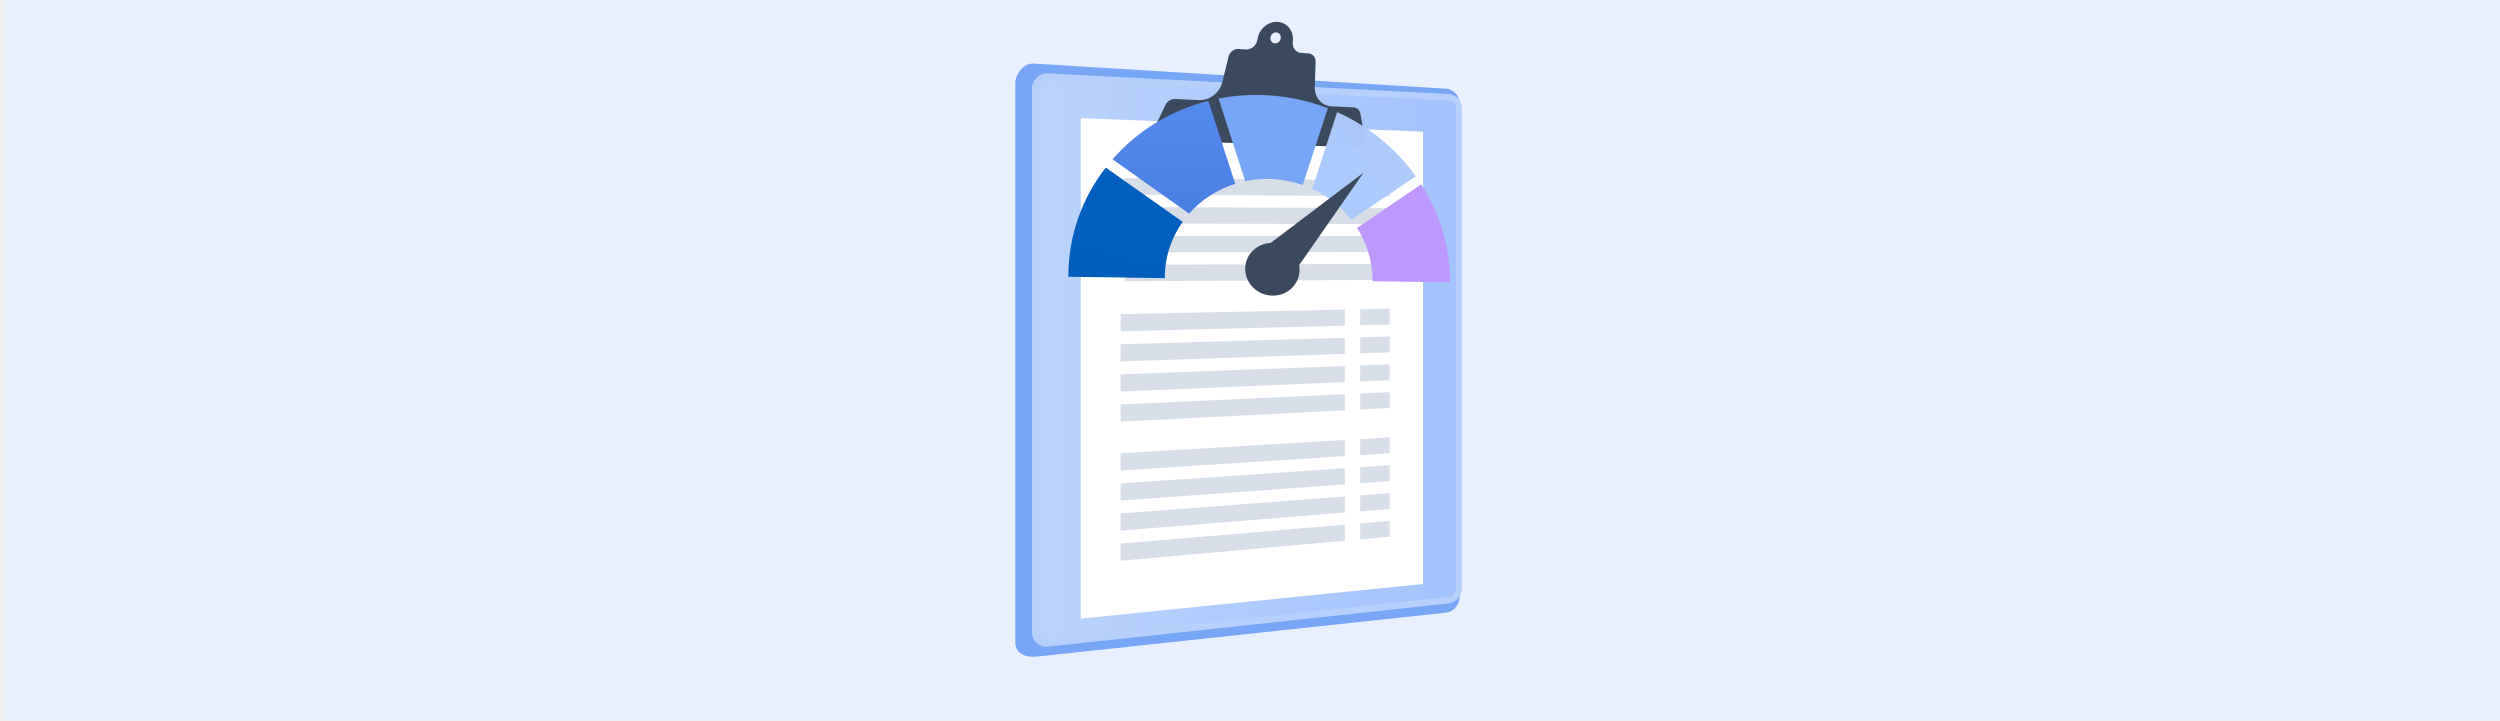
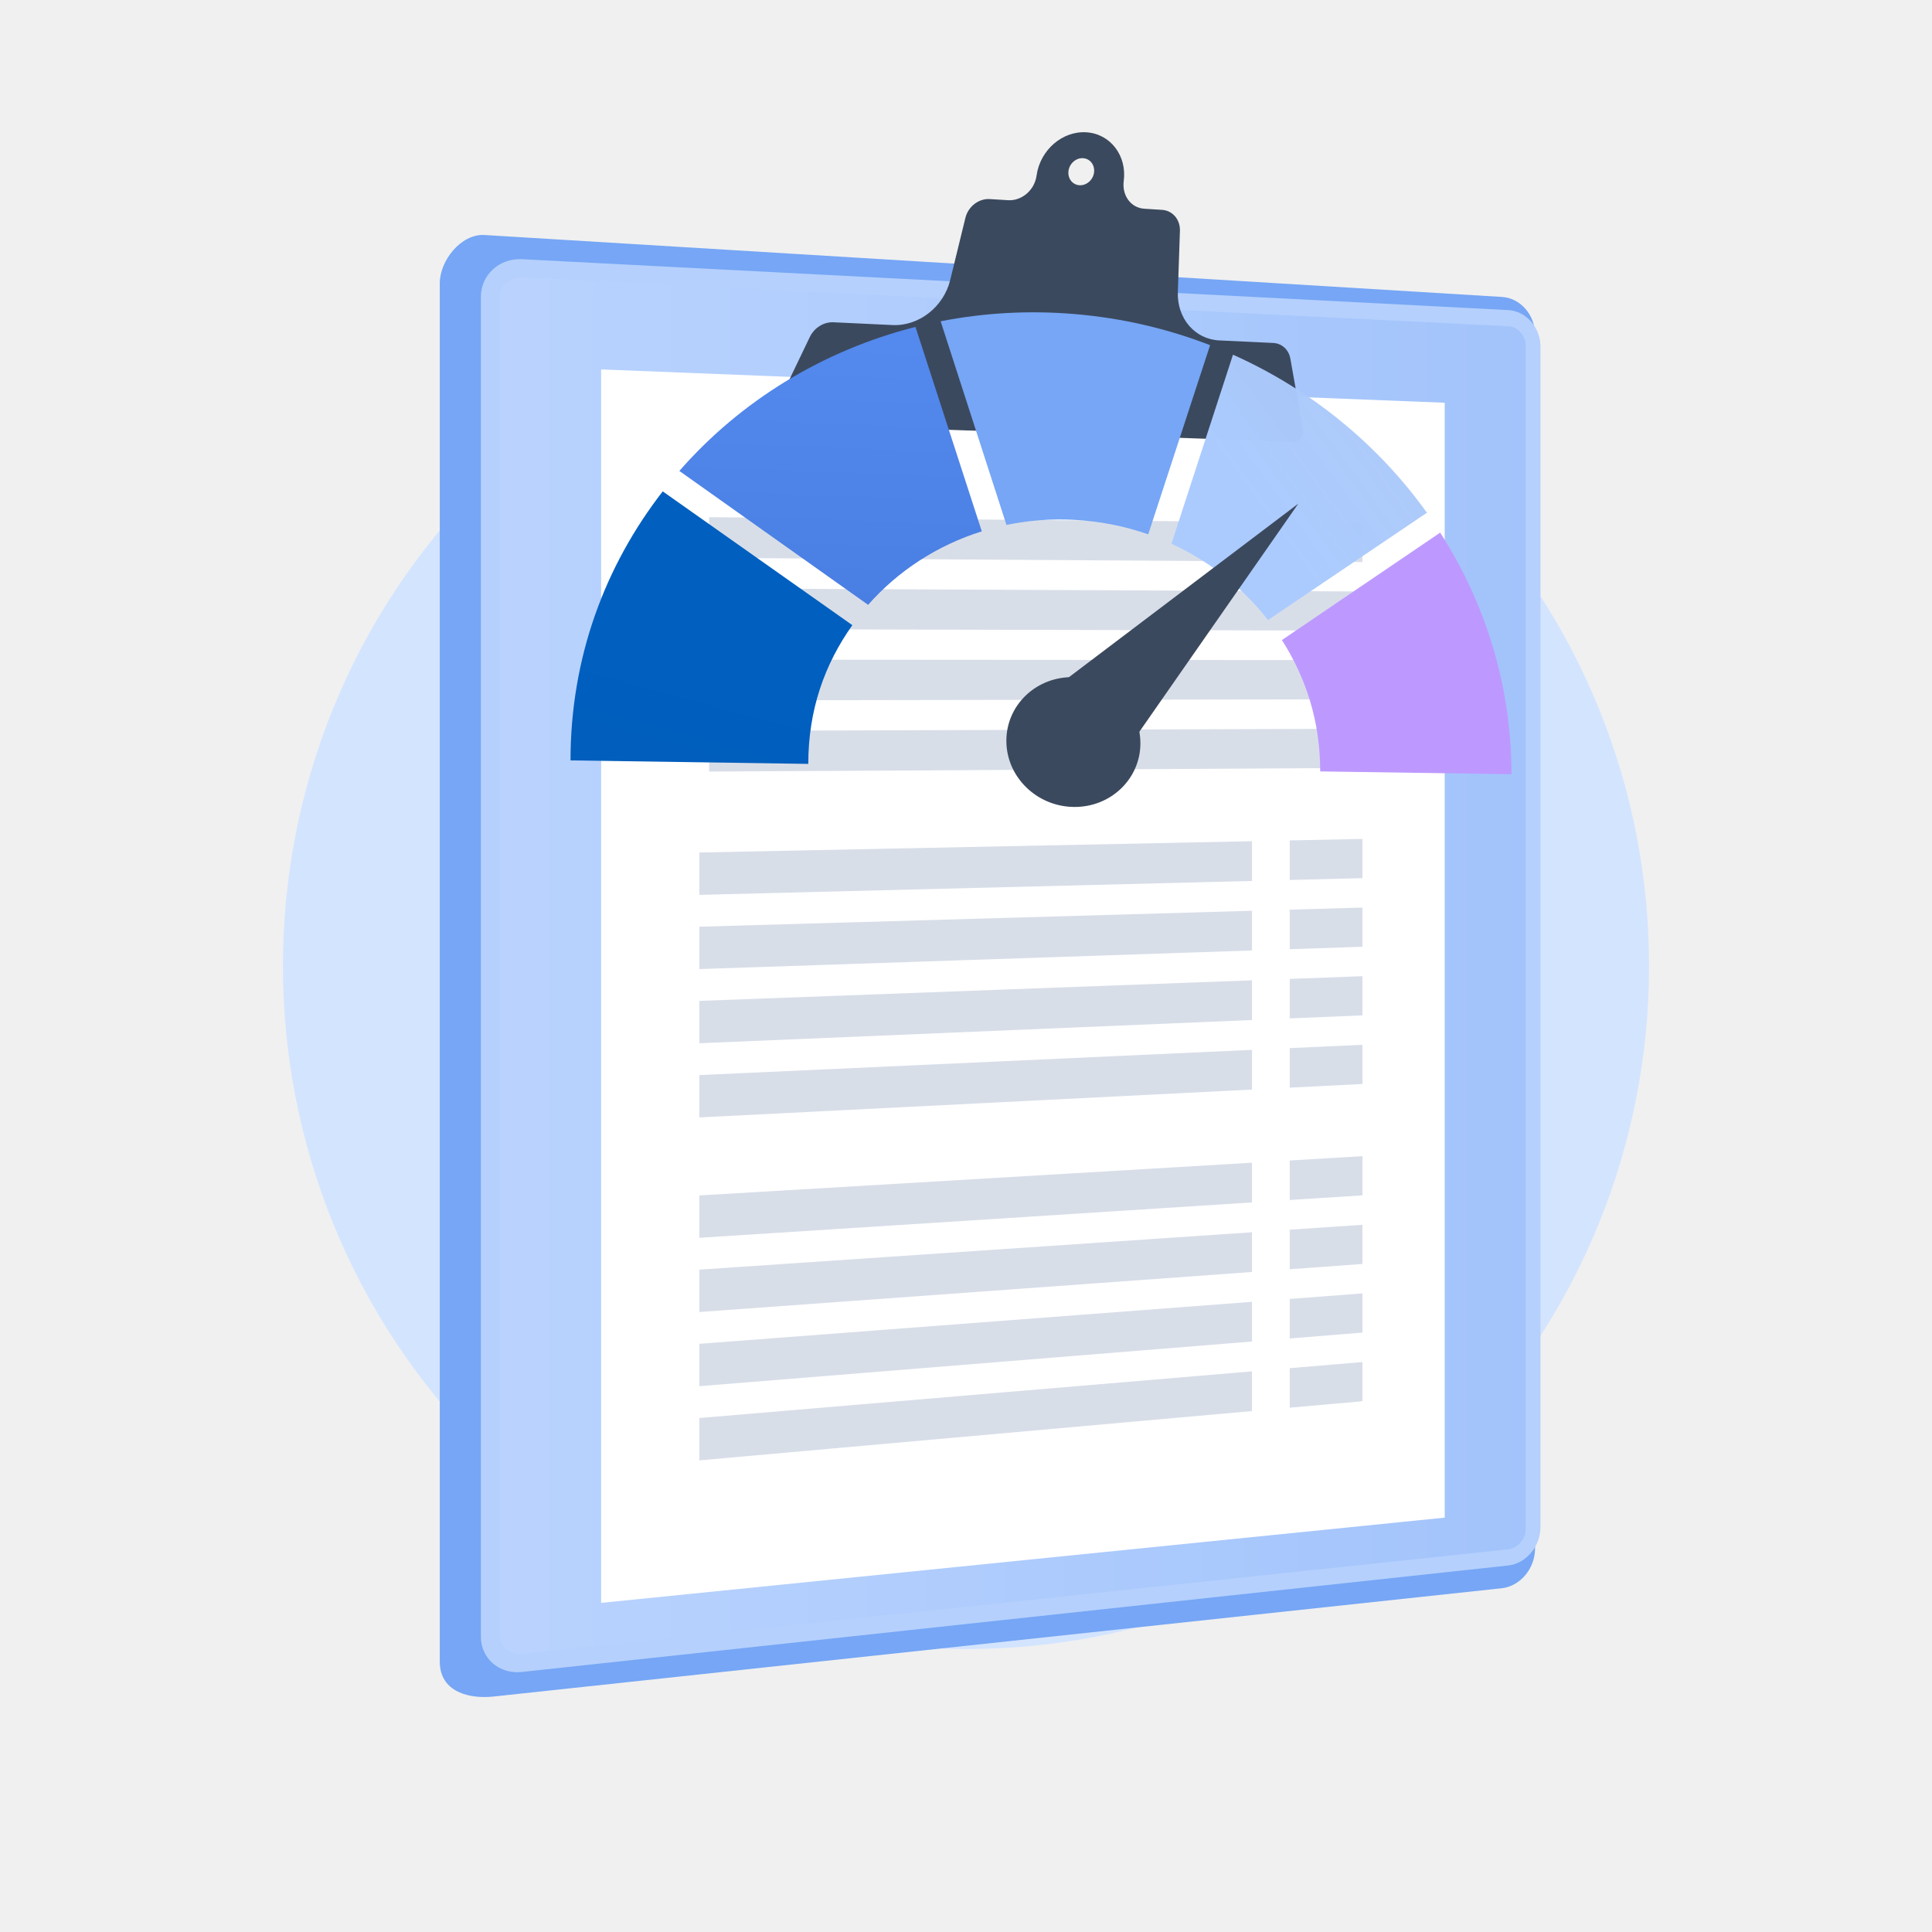
- <svg xmlns="http://www.w3.org/2000/svg" width="236" height="68" viewBox="0 0 236 68" fill="none">
-   <rect width="235.5" height="68" transform="translate(0.5)" fill="#E8EFFF" />
-   <path d="M136.521 8.373L97.55 6.001C96.652 5.955 95.844 6.986 95.844 7.851V60.636C95.844 61.836 97.009 62.077 97.907 61.981L136.521 57.833C137.226 57.757 137.796 57.078 137.796 56.316V9.818C137.796 9.056 137.226 8.409 136.521 8.373Z" fill="url(#paint0_linear_643_49052)" />
-   <path d="M136.77 8.877L98.993 6.928C98.125 6.883 97.418 7.529 97.418 8.37V59.687C97.418 60.528 98.125 61.134 98.993 61.04L136.77 56.962C137.453 56.888 138.004 56.228 138.004 55.487V10.282C138.004 9.541 137.453 8.912 136.77 8.877Z" fill="#B5D0FD" />
-   <path opacity="0.3" d="M98.993 60.344C98.525 60.394 98.143 60.065 98.143 59.612V8.404C98.143 7.951 98.525 7.601 98.993 7.624L136.77 9.496C137.139 9.514 137.439 9.855 137.439 10.256V55.546C137.439 55.947 137.139 56.304 136.77 56.343L98.993 60.344Z" fill="url(#paint1_linear_643_49052)" />
-   <path d="M134.336 55.129L102.025 58.394V11.15L134.336 12.426V55.129Z" fill="white" />
-   <path d="M128.424 10.739C128.363 10.394 128.099 10.151 127.766 10.136L125.703 10.039C124.766 9.995 124.08 9.197 124.114 8.186L124.194 5.844C124.209 5.41 123.914 5.063 123.508 5.038L122.83 4.995C122.313 4.963 121.969 4.485 122.042 3.932C122.168 2.967 121.537 2.133 120.623 2.068C119.701 2.002 118.841 2.74 118.704 3.718C118.684 3.864 118.637 4.007 118.561 4.136C118.348 4.494 117.974 4.691 117.609 4.668L116.91 4.624C116.486 4.598 116.083 4.91 115.976 5.349L115.395 7.726C115.143 8.755 114.194 9.498 113.187 9.45L110.924 9.344C110.553 9.326 110.189 9.553 110.019 9.908L108.655 12.747C108.543 12.979 108.68 13.231 108.924 13.239L128.553 13.923C128.768 13.93 128.95 13.706 128.91 13.482L128.424 10.739ZM120.345 4.095C120.074 4.077 119.887 3.831 119.926 3.544C119.965 3.258 120.217 3.041 120.487 3.059C120.757 3.077 120.943 3.324 120.904 3.61C120.865 3.895 120.615 4.112 120.345 4.095Z" fill="#3B495E" />
-   <path d="M131.185 18.527L106.161 18.368V16.809L131.185 17.026V18.527Z" fill="#D8DEE8" />
-   <path d="M131.185 21.156L106.161 21.096V19.538L131.185 19.655V21.156Z" fill="#D8DEE8" />
-   <path d="M131.185 23.784L106.161 23.825V22.266L131.185 22.283V23.784Z" fill="#D8DEE8" />
-   <path d="M131.185 26.413L106.161 26.553V24.995L131.185 24.911V26.413Z" fill="#D8DEE8" />
-   <path d="M126.953 30.741L105.786 31.276V29.653L126.953 29.22V30.741Z" fill="#D8DEE8" />
-   <path d="M126.953 33.405L105.786 34.118V32.495L126.953 31.884V33.405Z" fill="#D8DEE8" />
-   <path d="M126.953 36.069L105.786 36.959V35.336L126.953 34.548V36.069Z" fill="#D8DEE8" />
-   <path d="M126.953 38.733L105.786 39.8V38.178L126.953 37.211V38.733Z" fill="#D8DEE8" />
-   <path d="M131.185 30.634L128.4 30.705V29.19L131.185 29.133V30.634Z" fill="#D8DEE8" />
-   <path d="M131.185 33.263L128.4 33.357V31.842L131.185 31.762V33.263Z" fill="#D8DEE8" />
-   <path d="M131.185 35.891L128.4 36.008V34.494L131.185 34.39V35.891Z" fill="#D8DEE8" />
-   <path d="M131.185 38.52L128.4 38.66V37.145L131.185 37.018V38.52Z" fill="#D8DEE8" />
-   <path d="M126.953 43.056L105.786 44.411V42.788L126.953 41.534V43.056Z" fill="#D8DEE8" />
-   <path d="M126.953 45.72L105.786 47.253V45.63L126.953 44.198V45.72Z" fill="#D8DEE8" />
-   <path d="M126.953 48.383L105.786 50.094V48.471L126.953 46.862V48.383Z" fill="#D8DEE8" />
-   <path d="M126.953 51.047L105.786 52.936V51.313L126.953 49.526V51.047Z" fill="#D8DEE8" />
-   <path d="M131.185 42.785L128.4 42.963V41.449L131.185 41.284V42.785Z" fill="#D8DEE8" />
-   <path d="M131.185 45.413L128.4 45.615V44.1L131.185 43.912V45.413Z" fill="#D8DEE8" />
-   <path d="M131.185 48.041L128.4 48.267V46.752L131.185 46.54V48.041Z" fill="#D8DEE8" />
-   <path d="M131.185 50.67L128.4 50.918V49.404L131.185 49.169V50.67Z" fill="#D8DEE8" />
-   <path d="M104.384 15.821L111.647 20.945C110.581 22.446 109.958 24.195 109.958 26.259L100.852 26.125C100.852 22.197 102.166 18.679 104.384 15.821Z" fill="url(#paint2_linear_643_49052)" />
-   <path d="M125.348 10.221L122.979 17.466C122.088 17.155 121.134 16.962 120.139 16.911C119.249 16.864 118.381 16.934 117.55 17.106L115.03 9.306C116.673 8.983 118.389 8.882 120.139 9.027C121.977 9.179 123.725 9.592 125.348 10.221Z" fill="url(#paint3_linear_643_49052)" />
-   <path d="M133.654 16.639L127.567 20.749C126.605 19.514 125.339 18.501 123.869 17.826L126.226 10.586C129.252 11.938 131.81 14.059 133.654 16.639Z" fill="url(#paint4_linear_643_49052)" />
-   <path d="M136.892 26.655L129.567 26.547C129.567 24.635 129.03 22.979 128.101 21.515L134.162 17.401C135.892 20.1 136.892 23.242 136.892 26.655Z" fill="url(#paint5_linear_643_49052)" />
-   <path d="M116.606 17.351C114.9 17.886 113.397 18.866 112.251 20.167L105.021 15.037C107.364 12.357 110.514 10.42 114.065 9.522L116.606 17.351Z" fill="url(#paint6_linear_643_49052)" />
-   <path d="M119.027 23.63L128.728 16.291L121.838 26.179L119.027 23.63Z" fill="url(#paint7_linear_643_49052)" />
-   <path d="M122.68 25.47C122.68 26.829 121.549 27.921 120.139 27.908C118.713 27.896 117.546 26.761 117.546 25.374C117.546 23.988 118.713 22.896 120.139 22.937C121.549 22.977 122.68 24.11 122.68 25.47Z" fill="url(#paint8_linear_643_49052)" />
+ <svg xmlns="http://www.w3.org/2000/svg" width="74" height="74" viewBox="0 0 74 74" fill="none">
+   <path d="M55.5 55.5C65.717 45.283 65.717 28.717 55.5 18.5C45.283 8.283 28.717 8.283 18.5 18.5C8.283 28.717 8.283 45.283 18.5 55.5C28.717 65.717 45.283 65.717 55.5 55.5Z" fill="#D3E4FF" />
+   <path d="M57.521 11.373L18.55 9.001C17.652 8.955 16.844 9.986 16.844 10.851V63.636C16.844 64.836 18.009 65.077 18.907 64.981L57.521 60.833C58.226 60.757 58.796 60.078 58.796 59.316V12.818C58.796 12.056 58.226 11.409 57.521 11.373Z" fill="url(#paint0_linear_2001_3522)" />
+   <path d="M57.77 11.877L19.993 9.928C19.125 9.883 18.418 10.529 18.418 11.37V62.687C18.418 63.528 19.125 64.134 19.993 64.04L57.77 59.962C58.453 59.888 59.004 59.228 59.004 58.487V13.282C59.004 12.541 58.453 11.912 57.77 11.877Z" fill="#B5D0FD" />
+   <path opacity="0.3" d="M19.993 63.344C19.525 63.394 19.143 63.065 19.143 62.612V11.404C19.143 10.95 19.525 10.601 19.993 10.624L57.77 12.496C58.139 12.514 58.438 12.855 58.438 13.256V58.546C58.438 58.947 58.139 59.304 57.77 59.343L19.993 63.344Z" fill="url(#paint1_linear_2001_3522)" />
+   <path d="M55.336 58.129L23.025 61.394V14.15L55.336 15.426V58.129Z" fill="white" />
+   <path d="M49.424 13.739C49.363 13.394 49.099 13.151 48.766 13.136L46.703 13.039C45.766 12.995 45.08 12.197 45.114 11.186L45.194 8.844C45.209 8.41 44.914 8.063 44.508 8.038L43.83 7.995C43.313 7.963 42.969 7.485 43.042 6.932C43.168 5.967 42.537 5.133 41.623 5.068C40.701 5.002 39.841 5.74 39.704 6.718C39.684 6.864 39.637 7.007 39.561 7.136C39.348 7.494 38.974 7.691 38.609 7.668L37.91 7.625C37.486 7.598 37.083 7.91 36.976 8.349L36.395 10.726C36.143 11.755 35.194 12.498 34.187 12.45L31.924 12.344C31.553 12.326 31.189 12.553 31.018 12.908L29.655 15.747C29.543 15.979 29.68 16.231 29.924 16.239L49.553 16.923C49.768 16.93 49.95 16.706 49.91 16.482L49.424 13.739ZM41.345 7.095C41.074 7.077 40.887 6.831 40.926 6.544C40.965 6.258 41.217 6.041 41.487 6.059C41.757 6.077 41.943 6.324 41.904 6.61C41.865 6.895 41.615 7.112 41.345 7.095Z" fill="#3B495E" />
+   <path d="M52.185 21.528L27.161 21.368V19.809L52.185 20.026V21.528Z" fill="#D8DEE8" />
+   <path d="M52.185 24.156L27.161 24.096V22.538L52.185 22.655V24.156Z" fill="#D8DEE8" />
+   <path d="M52.185 26.784L27.161 26.825V25.266L52.185 25.283V26.784Z" fill="#D8DEE8" />
+   <path d="M52.185 29.413L27.161 29.553V27.995L52.185 27.911V29.413Z" fill="#D8DEE8" />
+   <path d="M47.953 33.742L26.786 34.276V32.653L47.953 32.22V33.742Z" fill="#D8DEE8" />
+   <path d="M47.953 36.405L26.786 37.118V35.495L47.953 34.884V36.405Z" fill="#D8DEE8" />
+   <path d="M47.953 39.069L26.786 39.959V38.336L47.953 37.548V39.069Z" fill="#D8DEE8" />
+   <path d="M47.953 41.733L26.786 42.8V41.178L47.953 40.212V41.733Z" fill="#D8DEE8" />
+   <path d="M52.185 33.635L49.4 33.705V32.19L52.185 32.133V33.635Z" fill="#D8DEE8" />
+   <path d="M52.185 36.263L49.4 36.357V34.842L52.185 34.762V36.263Z" fill="#D8DEE8" />
+   <path d="M52.185 38.891L49.4 39.008V37.494L52.185 37.39V38.891Z" fill="#D8DEE8" />
+   <path d="M52.185 41.52L49.4 41.66V40.145L52.185 40.018V41.52Z" fill="#D8DEE8" />
+   <path d="M47.953 46.056L26.786 47.411V45.788L47.953 44.534V46.056Z" fill="#D8DEE8" />
+   <path d="M47.953 48.72L26.786 50.253V48.63L47.953 47.198V48.72Z" fill="#D8DEE8" />
+   <path d="M47.953 51.383L26.786 53.094V51.471L47.953 49.862V51.383Z" fill="#D8DEE8" />
+   <path d="M47.953 54.047L26.786 55.936V54.313L47.953 52.526V54.047Z" fill="#D8DEE8" />
+   <path d="M52.185 45.785L49.4 45.963V44.449L52.185 44.284V45.785Z" fill="#D8DEE8" />
+   <path d="M52.185 48.413L49.4 48.615V47.1L52.185 46.912V48.413Z" fill="#D8DEE8" />
+   <path d="M52.185 51.041L49.4 51.267V49.752L52.185 49.54V51.041Z" fill="#D8DEE8" />
+   <path d="M52.185 53.67L49.4 53.918V52.404L52.185 52.169V53.67Z" fill="#D8DEE8" />
+   <path d="M25.384 18.821L32.647 23.945C31.581 25.446 30.959 27.195 30.959 29.259L21.852 29.125C21.852 25.197 23.166 21.679 25.384 18.821Z" fill="url(#paint2_linear_2001_3522)" />
+   <path d="M46.349 13.221L43.98 20.466C43.088 20.155 42.135 19.962 41.139 19.911C40.249 19.864 39.381 19.934 38.55 20.106L36.029 12.306C37.673 11.983 39.389 11.882 41.139 12.027C42.977 12.179 44.725 12.592 46.349 13.221Z" fill="url(#paint3_linear_2001_3522)" />
+   <path d="M54.654 19.639L48.567 23.749C47.605 22.514 46.339 21.501 44.869 20.826L47.226 13.586C50.252 14.938 52.81 17.059 54.654 19.639Z" fill="url(#paint4_linear_2001_3522)" />
+   <path d="M57.892 29.655L50.567 29.547C50.567 27.635 50.03 25.979 49.101 24.515L55.162 20.401C56.892 23.1 57.892 26.242 57.892 29.655Z" fill="url(#paint5_linear_2001_3522)" />
+   <path d="M37.605 20.351C35.9 20.886 34.397 21.866 33.251 23.167L26.021 18.038C28.364 15.357 31.514 13.42 35.065 12.522L37.605 20.351Z" fill="url(#paint6_linear_2001_3522)" />
+   <path d="M40.027 26.63L49.728 19.291L42.838 29.179L40.027 26.63Z" fill="url(#paint7_linear_2001_3522)" />
+   <path d="M43.68 28.47C43.68 29.829 42.549 30.921 41.139 30.908C39.713 30.896 38.546 29.761 38.546 28.374C38.546 26.988 39.713 25.896 41.139 25.937C42.549 25.977 43.68 27.11 43.68 28.47Z" fill="url(#paint8_linear_2001_3522)" />
  <defs>
-     <linearGradient id="paint0_linear_643_49052" x1="95.844" y1="34" x2="137.796" y2="34" gradientUnits="userSpaceOnUse">
+     <linearGradient id="paint0_linear_2001_3522" x1="16.844" y1="37" x2="58.796" y2="37" gradientUnits="userSpaceOnUse">
      <stop stop-color="#76A6F5" />
      <stop offset="0.996" stop-color="#76A6F5" />
    </linearGradient>
-     <linearGradient id="paint1_linear_643_49052" x1="98.143" y1="33.986" x2="137.439" y2="33.986" gradientUnits="userSpaceOnUse">
+     <linearGradient id="paint1_linear_2001_3522" x1="19.143" y1="36.986" x2="58.438" y2="36.986" gradientUnits="userSpaceOnUse">
      <stop offset="0.004" stop-color="#C4DAFF" />
      <stop offset="1" stop-color="#76A6F5" />
    </linearGradient>
-     <linearGradient id="paint2_linear_643_49052" x1="106.052" y1="23.303" x2="92.014" y2="75.243" gradientUnits="userSpaceOnUse">
+     <linearGradient id="paint2_linear_2001_3522" x1="27.052" y1="26.303" x2="13.014" y2="78.243" gradientUnits="userSpaceOnUse">
      <stop stop-color="#005FBF" />
      <stop offset="1" stop-color="#0B4E96" />
    </linearGradient>
-     <linearGradient id="paint3_linear_643_49052" x1="119.749" y1="17.212" x2="116.651" y2="64.829" gradientUnits="userSpaceOnUse">
+     <linearGradient id="paint3_linear_2001_3522" x1="40.749" y1="20.212" x2="37.651" y2="67.829" gradientUnits="userSpaceOnUse">
      <stop stop-color="#76A6F5" />
      <stop offset="0.996" stop-color="#76A6F5" stop-opacity="0.4" />
    </linearGradient>
-     <linearGradient id="paint4_linear_643_49052" x1="126.6" y1="16.297" x2="166.19" y2="-12.614" gradientUnits="userSpaceOnUse">
+     <linearGradient id="paint4_linear_2001_3522" x1="47.6" y1="19.297" x2="87.19" y2="-9.614" gradientUnits="userSpaceOnUse">
      <stop offset="0.004" stop-color="#ABCBFF" />
      <stop offset="1" stop-color="#AABBCC" stop-opacity="0.733" />
    </linearGradient>
-     <linearGradient id="paint5_linear_643_49052" x1="141.574" y1="-11.823" x2="128.645" y2="34.67" gradientUnits="userSpaceOnUse">
+     <linearGradient id="paint5_linear_2001_3522" x1="62.574" y1="-8.823" x2="49.645" y2="37.67" gradientUnits="userSpaceOnUse">
      <stop offset="0.004" stop-color="#BD99FF" />
      <stop offset="1" stop-color="#BD99FF" />
    </linearGradient>
-     <linearGradient id="paint6_linear_643_49052" x1="111.425" y1="-0.988" x2="110.523" y2="22.04" gradientUnits="userSpaceOnUse">
+     <linearGradient id="paint6_linear_2001_3522" x1="32.425" y1="2.012" x2="31.523" y2="25.04" gradientUnits="userSpaceOnUse">
      <stop stop-color="#6095F9" />
      <stop offset="0.996" stop-color="#477CE1" />
    </linearGradient>
-     <linearGradient id="paint7_linear_643_49052" x1="122.977" y1="19.097" x2="125.837" y2="21.59" gradientUnits="userSpaceOnUse">
+     <linearGradient id="paint7_linear_2001_3522" x1="43.977" y1="22.097" x2="46.837" y2="24.59" gradientUnits="userSpaceOnUse">
      <stop stop-color="#3B495E" />
      <stop offset="0.996" stop-color="#3B495E" />
    </linearGradient>
-     <linearGradient id="paint8_linear_643_49052" x1="117.546" y1="25.422" x2="122.68" y2="25.422" gradientUnits="userSpaceOnUse">
+     <linearGradient id="paint8_linear_2001_3522" x1="38.546" y1="28.422" x2="43.68" y2="28.422" gradientUnits="userSpaceOnUse">
      <stop stop-color="#3B495E" />
      <stop offset="0.996" stop-color="#3B495E" />
    </linearGradient>
  </defs>
</svg>
